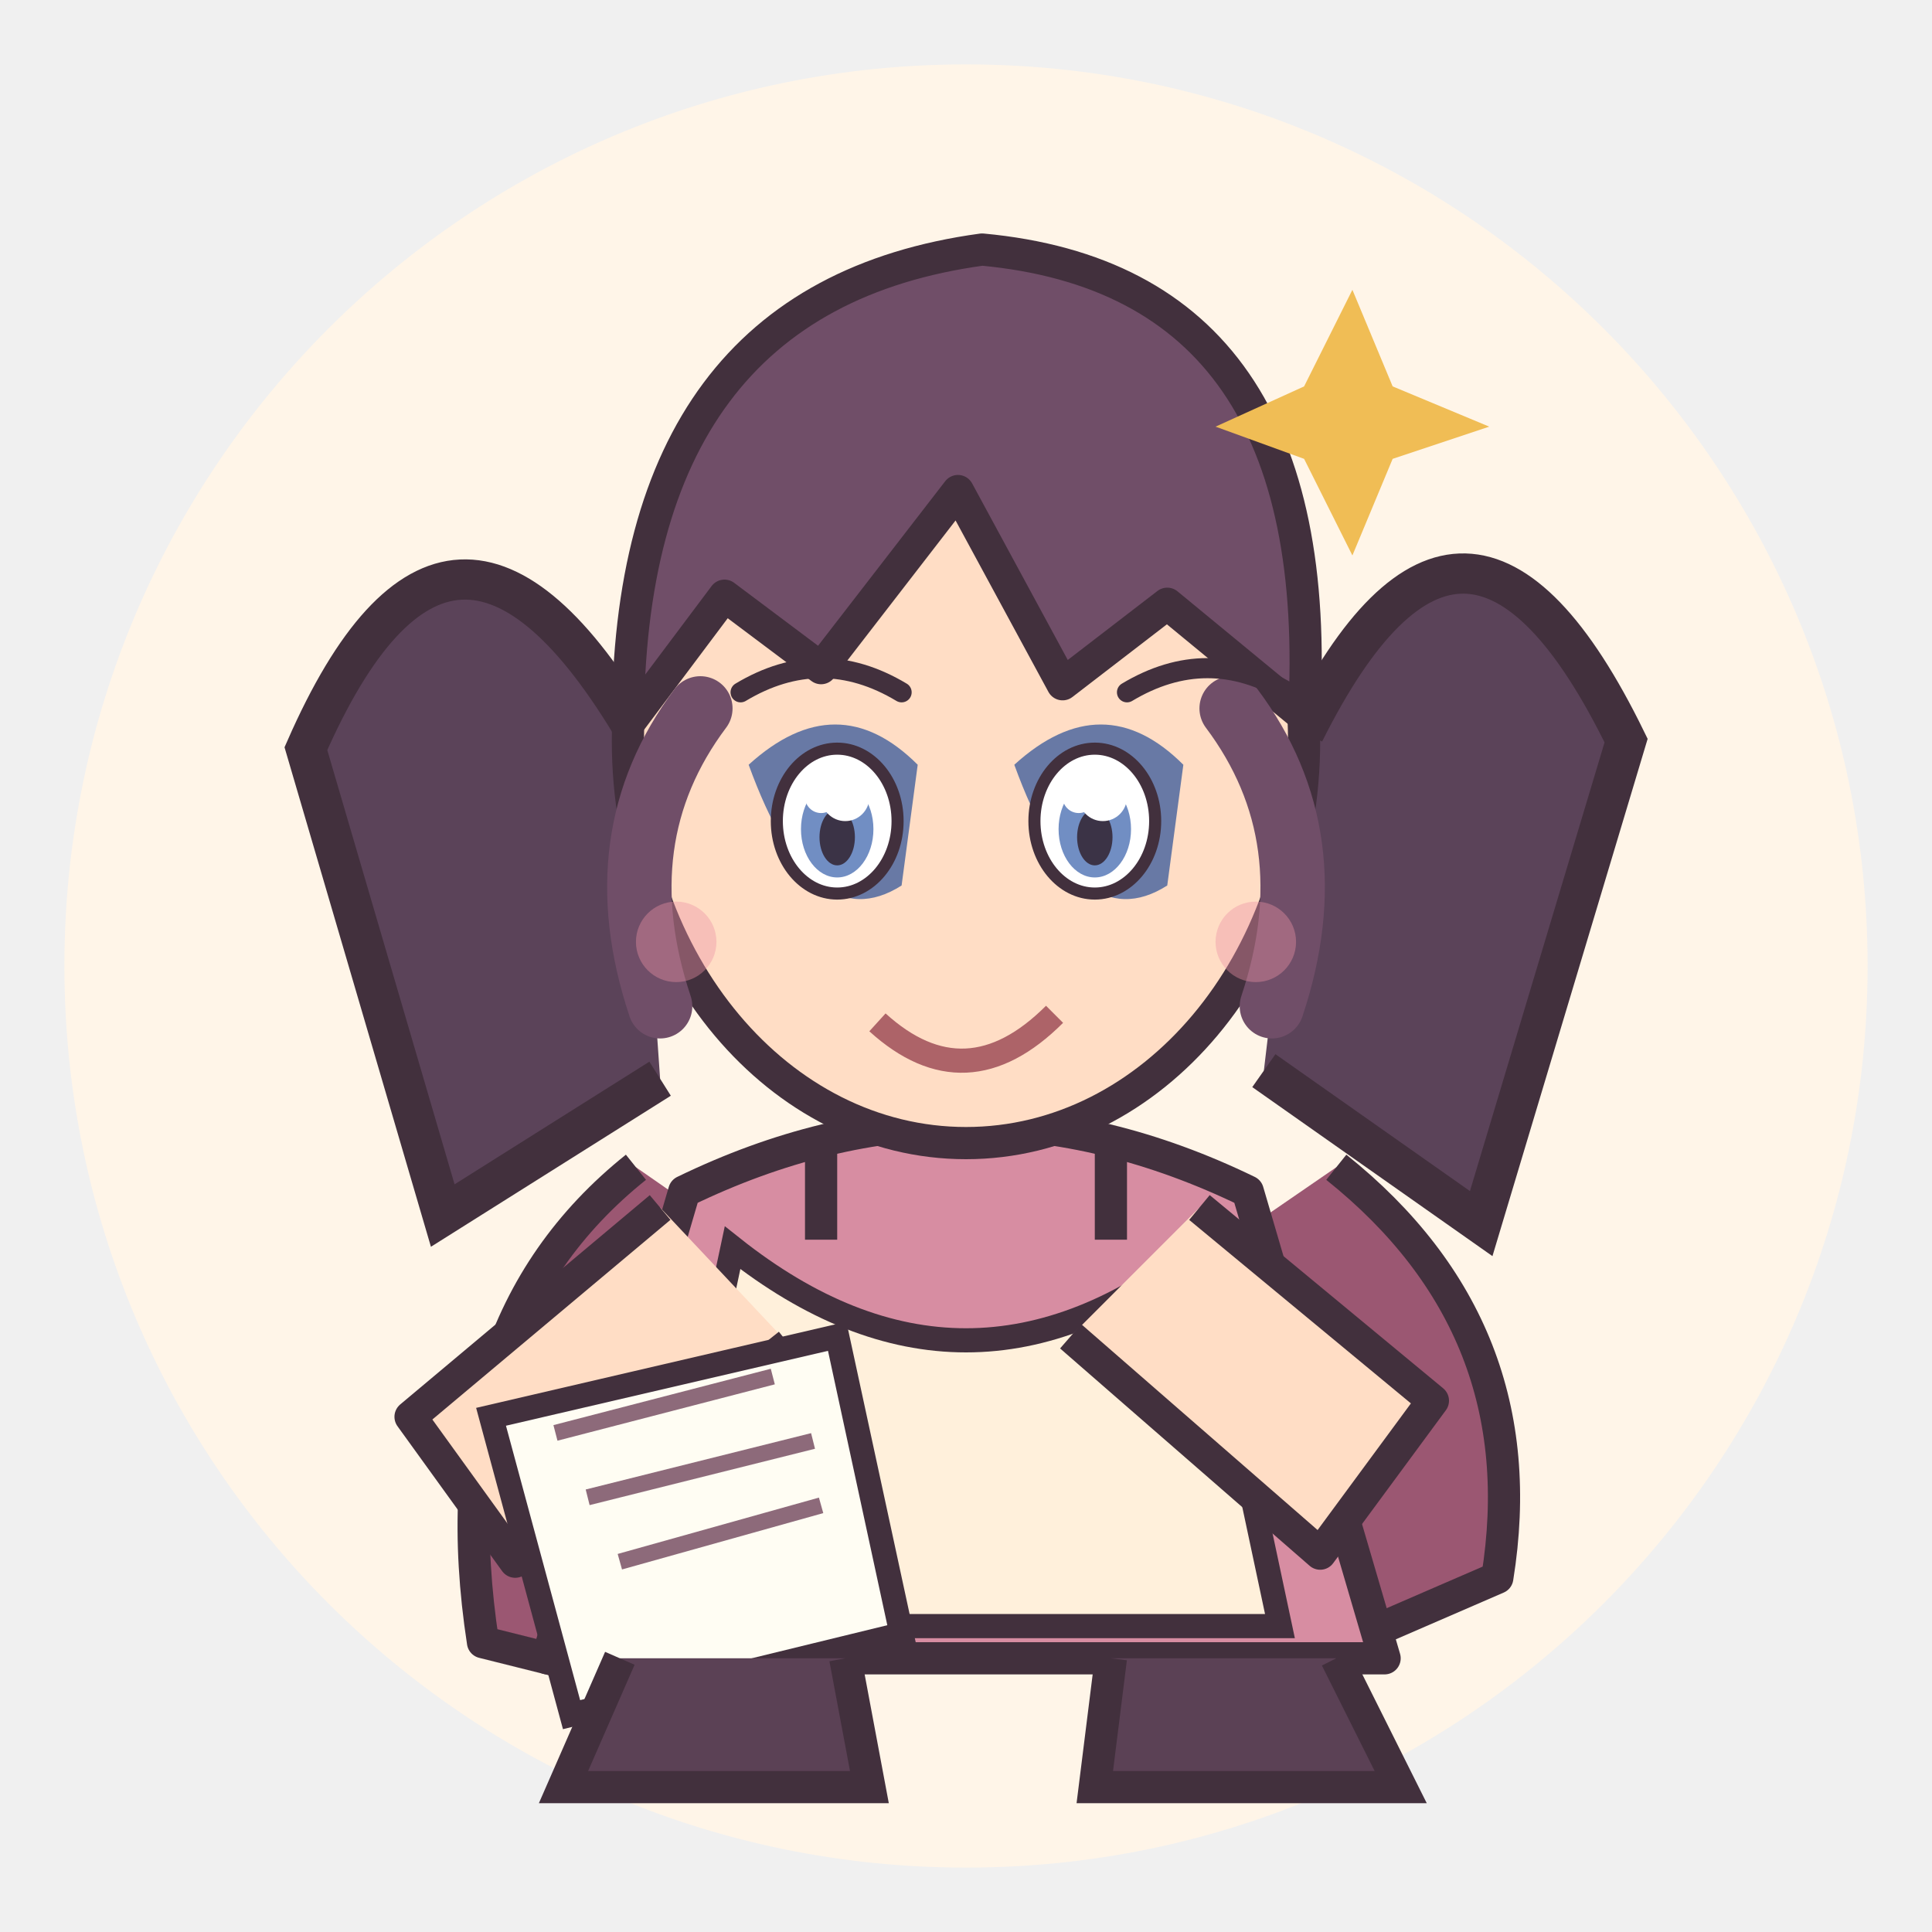
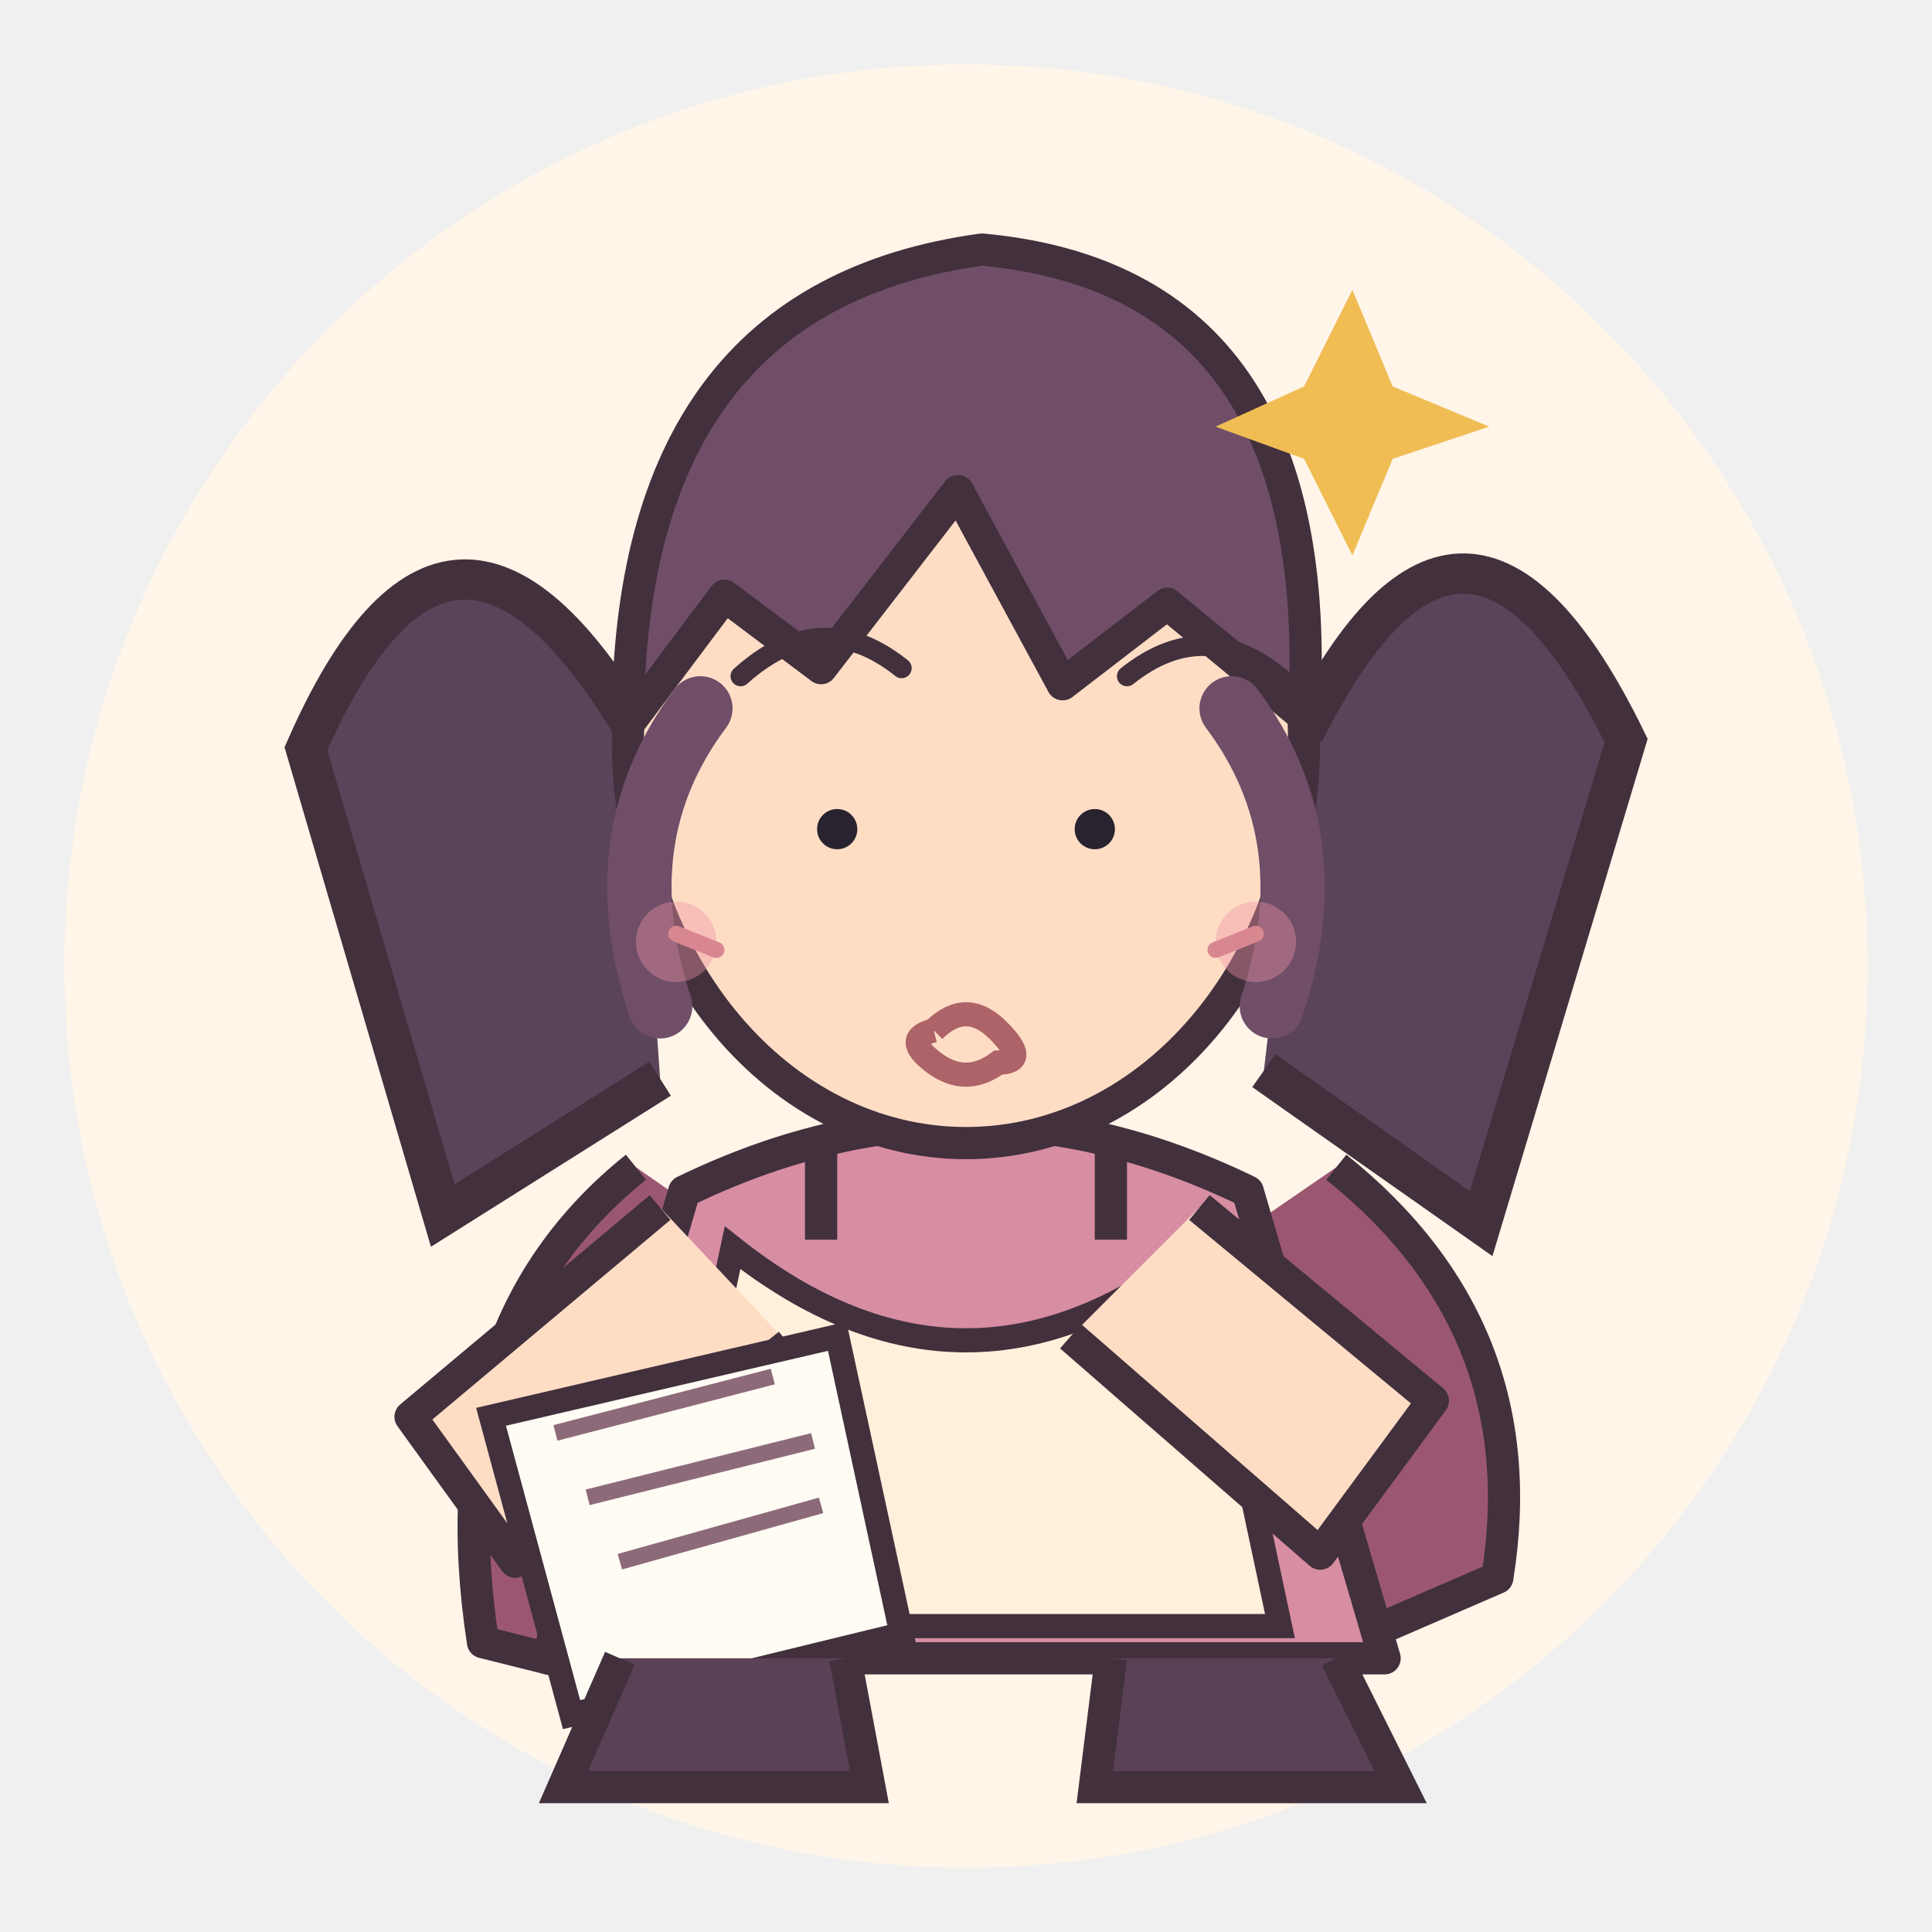
<svg xmlns="http://www.w3.org/2000/svg" viewBox="0 0 240 240" role="img" aria-label="Anime fan sharing a favorite book">
  <circle cx="120" cy="120" r="112" fill="#fff5e8" />
  <path d="M79 145q-25 20-19 59l32 8 23-42m51-25q25 20 20 51l-30 13-22-42" fill="#9b5772" stroke="#42303d" stroke-width="4" stroke-linejoin="round" />
  <path d="M85 148q35-17 70 0l17 58H68z" fill="#d78da2" stroke="#42303d" stroke-width="4" stroke-linejoin="round" />
  <path d="M91 155q29 23 58 0l10 47H81z" fill="#fff0db" stroke="#42303d" stroke-width="3" />
  <path d="M82 150l-31 26 13 18 34-27m51-17 29 24-14 19-31-27" fill="#ffddc5" stroke="#42303d" stroke-width="4" stroke-linejoin="round" />
  <path d="M61 176l43-10 8 37-41 10z" fill="#fffdf3" stroke="#42303d" stroke-width="3" />
  <path d="M69 178l27-7m-23 15 28-7m-24 15 25-7" stroke="#8d6a7a" stroke-width="2" />
  <path d="M79 91q-23-39-41 2l17 58 27-17m80-43q20-40 40 1l-18 60-27-19" fill="#5b4359" stroke="#42303d" stroke-width="5" />
  <ellipse cx="120" cy="92" rx="42" ry="50" fill="#ffddc5" stroke="#42303d" stroke-width="4" />
  <path d="M78 90q0-53 44-59 43 4 40 58l-17-14-13 10-13-24-17 22-12-9-12 16z" fill="#704e68" stroke="#42303d" stroke-width="4" stroke-linejoin="round" />
  <path d="M87 88q-12 16-5 37m71-37q12 16 5 37" fill="none" stroke="#704e68" stroke-width="8" stroke-linecap="round" />
-   <path d="M93 95q11-10 21 0l-2 15q-11 7-19-15m33 0q11-10 21 0l-2 15q-11 7-19-15" fill="#6879a5" />
-   <path d="M92 86q10-6 20 0m28 0q10-6 20 0" fill="none" stroke="#42303d" stroke-width="2.5" stroke-linecap="round" />
-   <ellipse cx="104" cy="102" rx="7.5" ry="9" fill="#fff" stroke="#42303d" stroke-width="1.5" />
-   <ellipse cx="136" cy="102" rx="7.5" ry="9" fill="#fff" stroke="#42303d" stroke-width="1.5" />
-   <ellipse cx="104" cy="103" rx="4.5" ry="6" fill="#718ec3" />
-   <ellipse cx="136" cy="103" rx="4.5" ry="6" fill="#718ec3" />
-   <ellipse cx="104" cy="104" rx="2.2" ry="3.5" fill="#3b3346" />
-   <ellipse cx="136" cy="104" rx="2.2" ry="3.5" fill="#3b3346" />
-   <circle cx="102" cy="99" r="2" fill="#fff" />
-   <circle cx="134" cy="99" r="2" fill="#fff" />
+   <path d="M92 84q10-9 20-1m28 1q10-8 20 1" fill="none" stroke="#42303d" stroke-width="2.5" stroke-linecap="round" />
+   <circle cx="104" cy="103" r="2.5" fill="#28232e" />
+   <circle cx="136" cy="103" r="2.5" fill="#28232e" />
  <circle cx="84" cy="117" r="5" fill="#ec91a4" opacity=".4" />
  <circle cx="156" cy="117" r="5" fill="#ec91a4" opacity=".4" />
-   <circle cx="105" cy="99" r="3" fill="#fff" />
-   <circle cx="137" cy="99" r="3" fill="#fff" />
-   <path d="M109 127q11 10 22-1" fill="none" stroke="#ad6368" stroke-width="3" />
+   <path d="M116 128q4-4 8 0t0 4q-4 3-8 0t0-4" fill="none" stroke="#ad6368" stroke-width="3" />
+   <path d="M84 116l5 2m67-2-5 2" fill="none" stroke="#d88791" stroke-width="2" stroke-linecap="round" />
  <path d="M102 142v12m36-12v12" stroke="#42303d" stroke-width="4" />
  <path d="M77 206l-7 16h38l-3-16m61 0 8 16h-38l2-16" fill="#5b4155" stroke="#42303d" stroke-width="4" />
  <path d="M162 48l6-12 5 12 12 5-12 4-5 12-6-12-11-4z" fill="#f0bd55" />
</svg>
